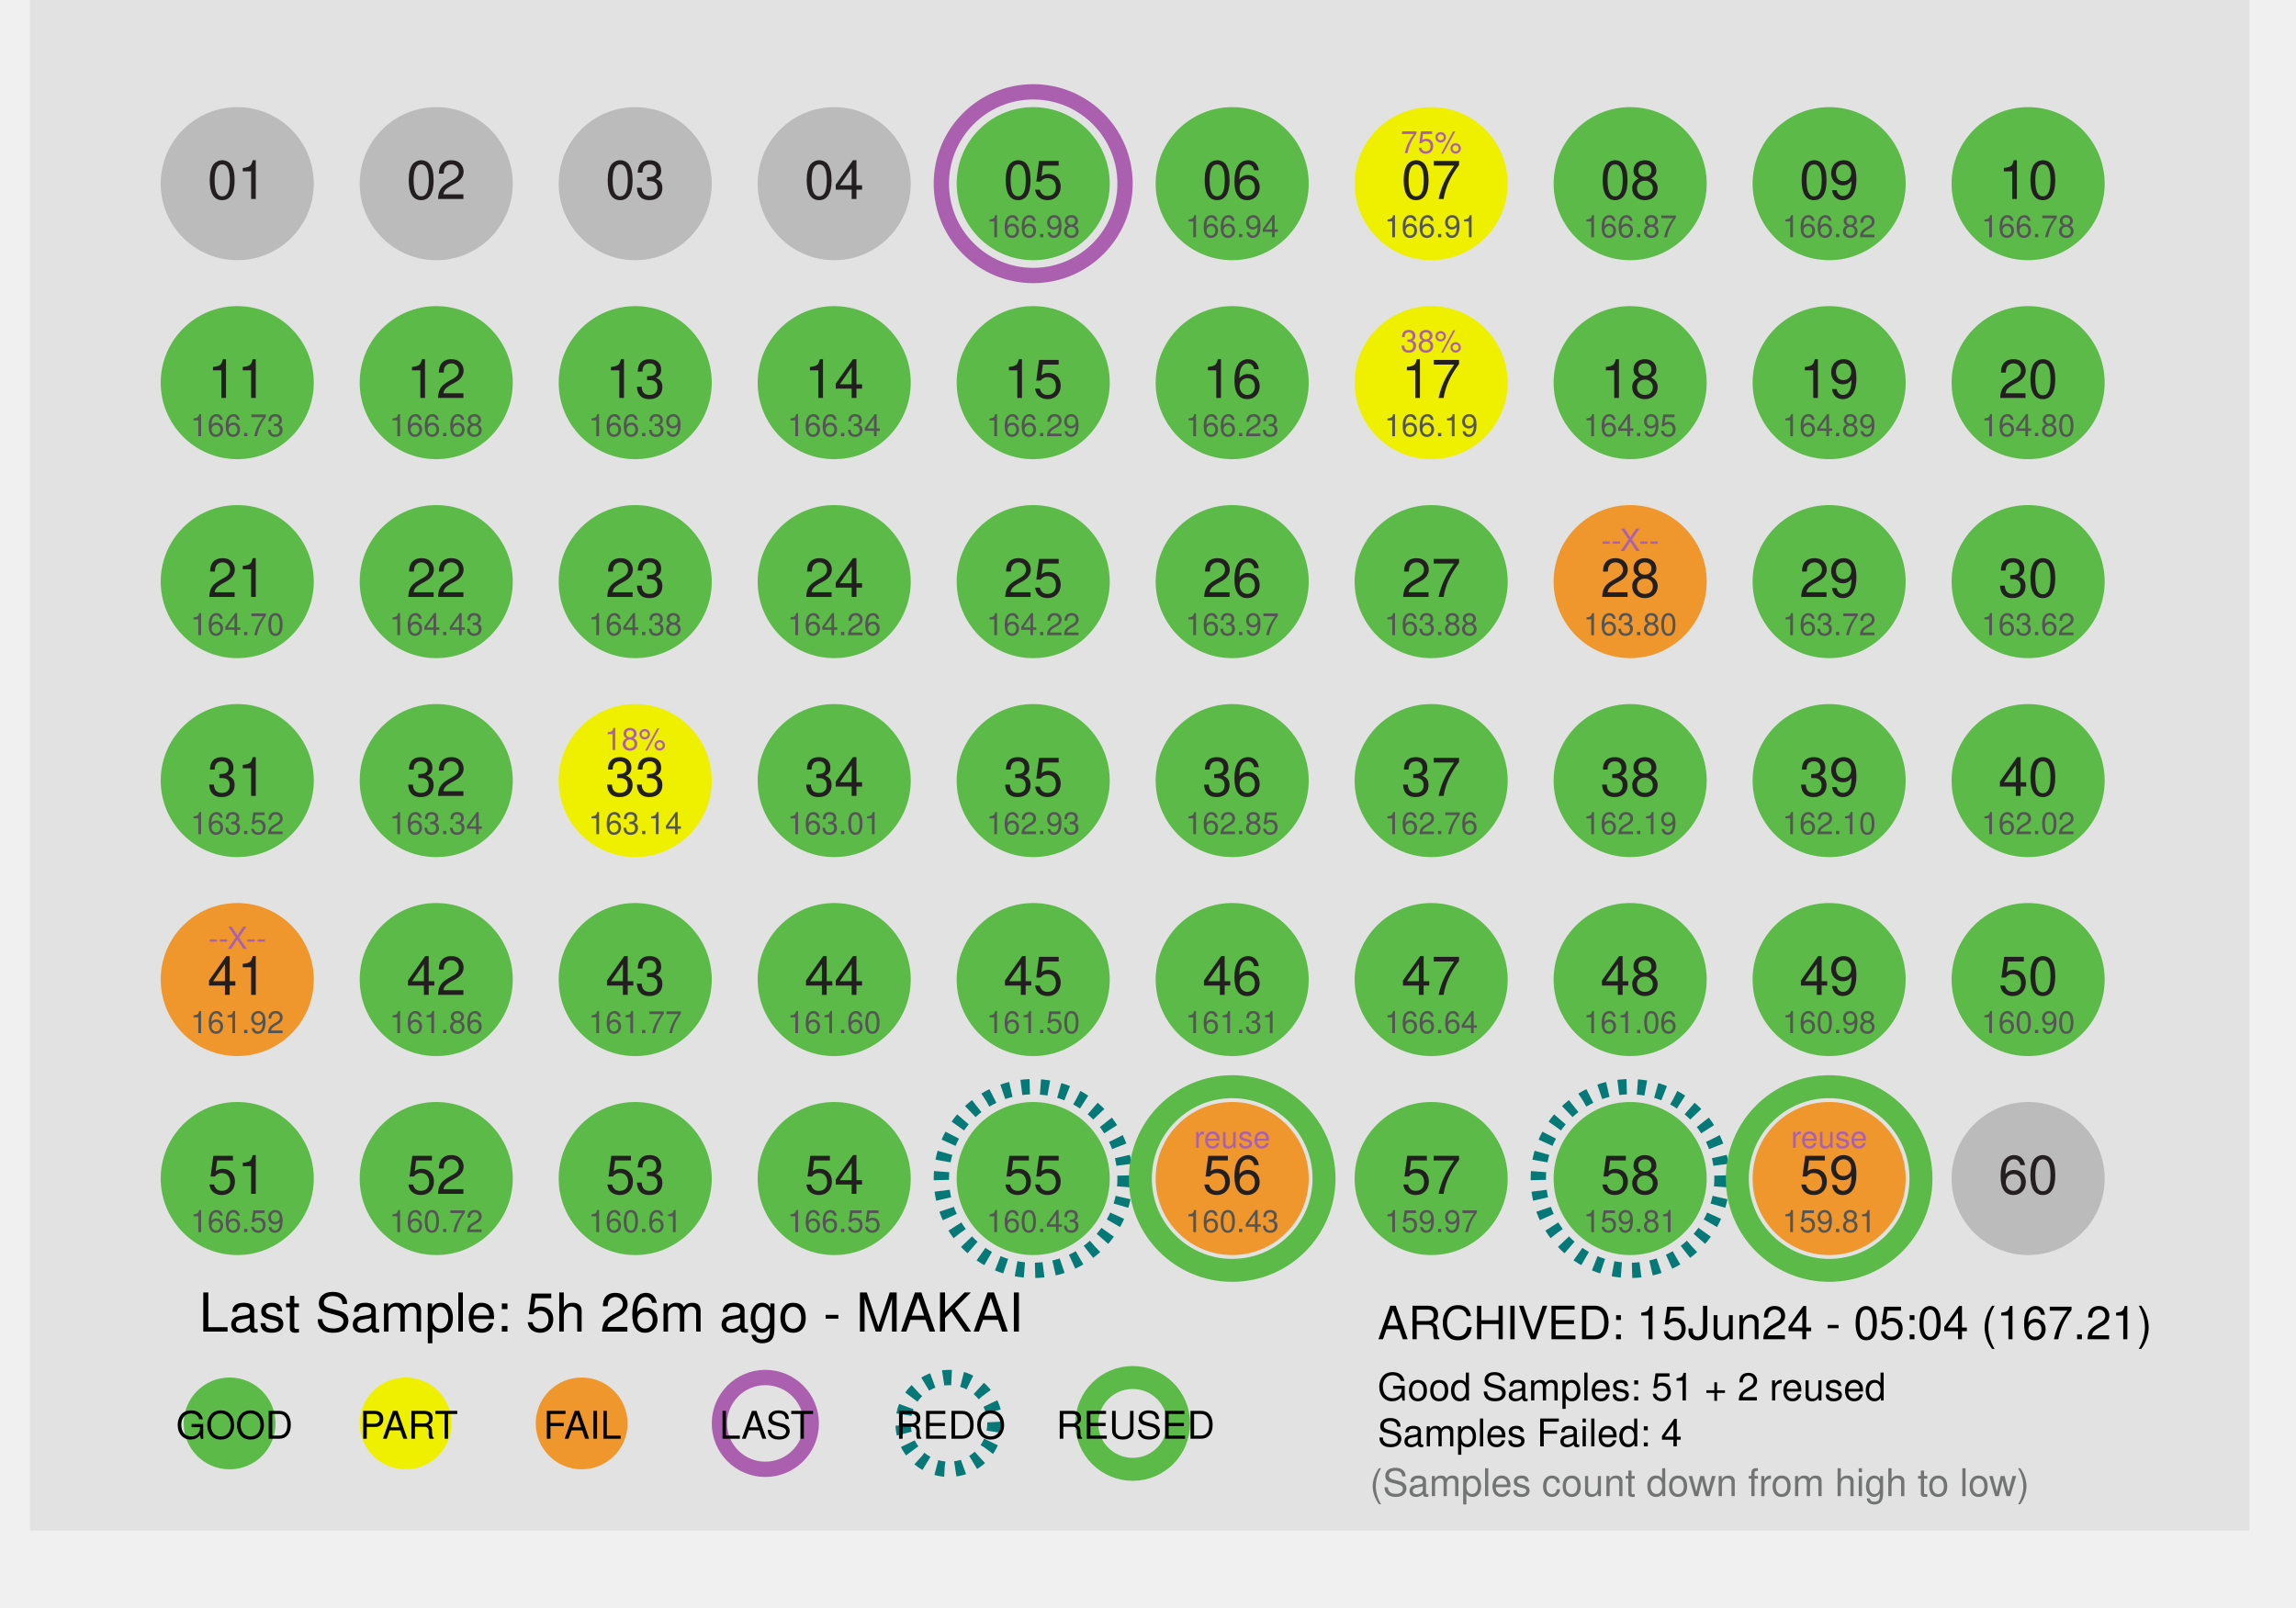
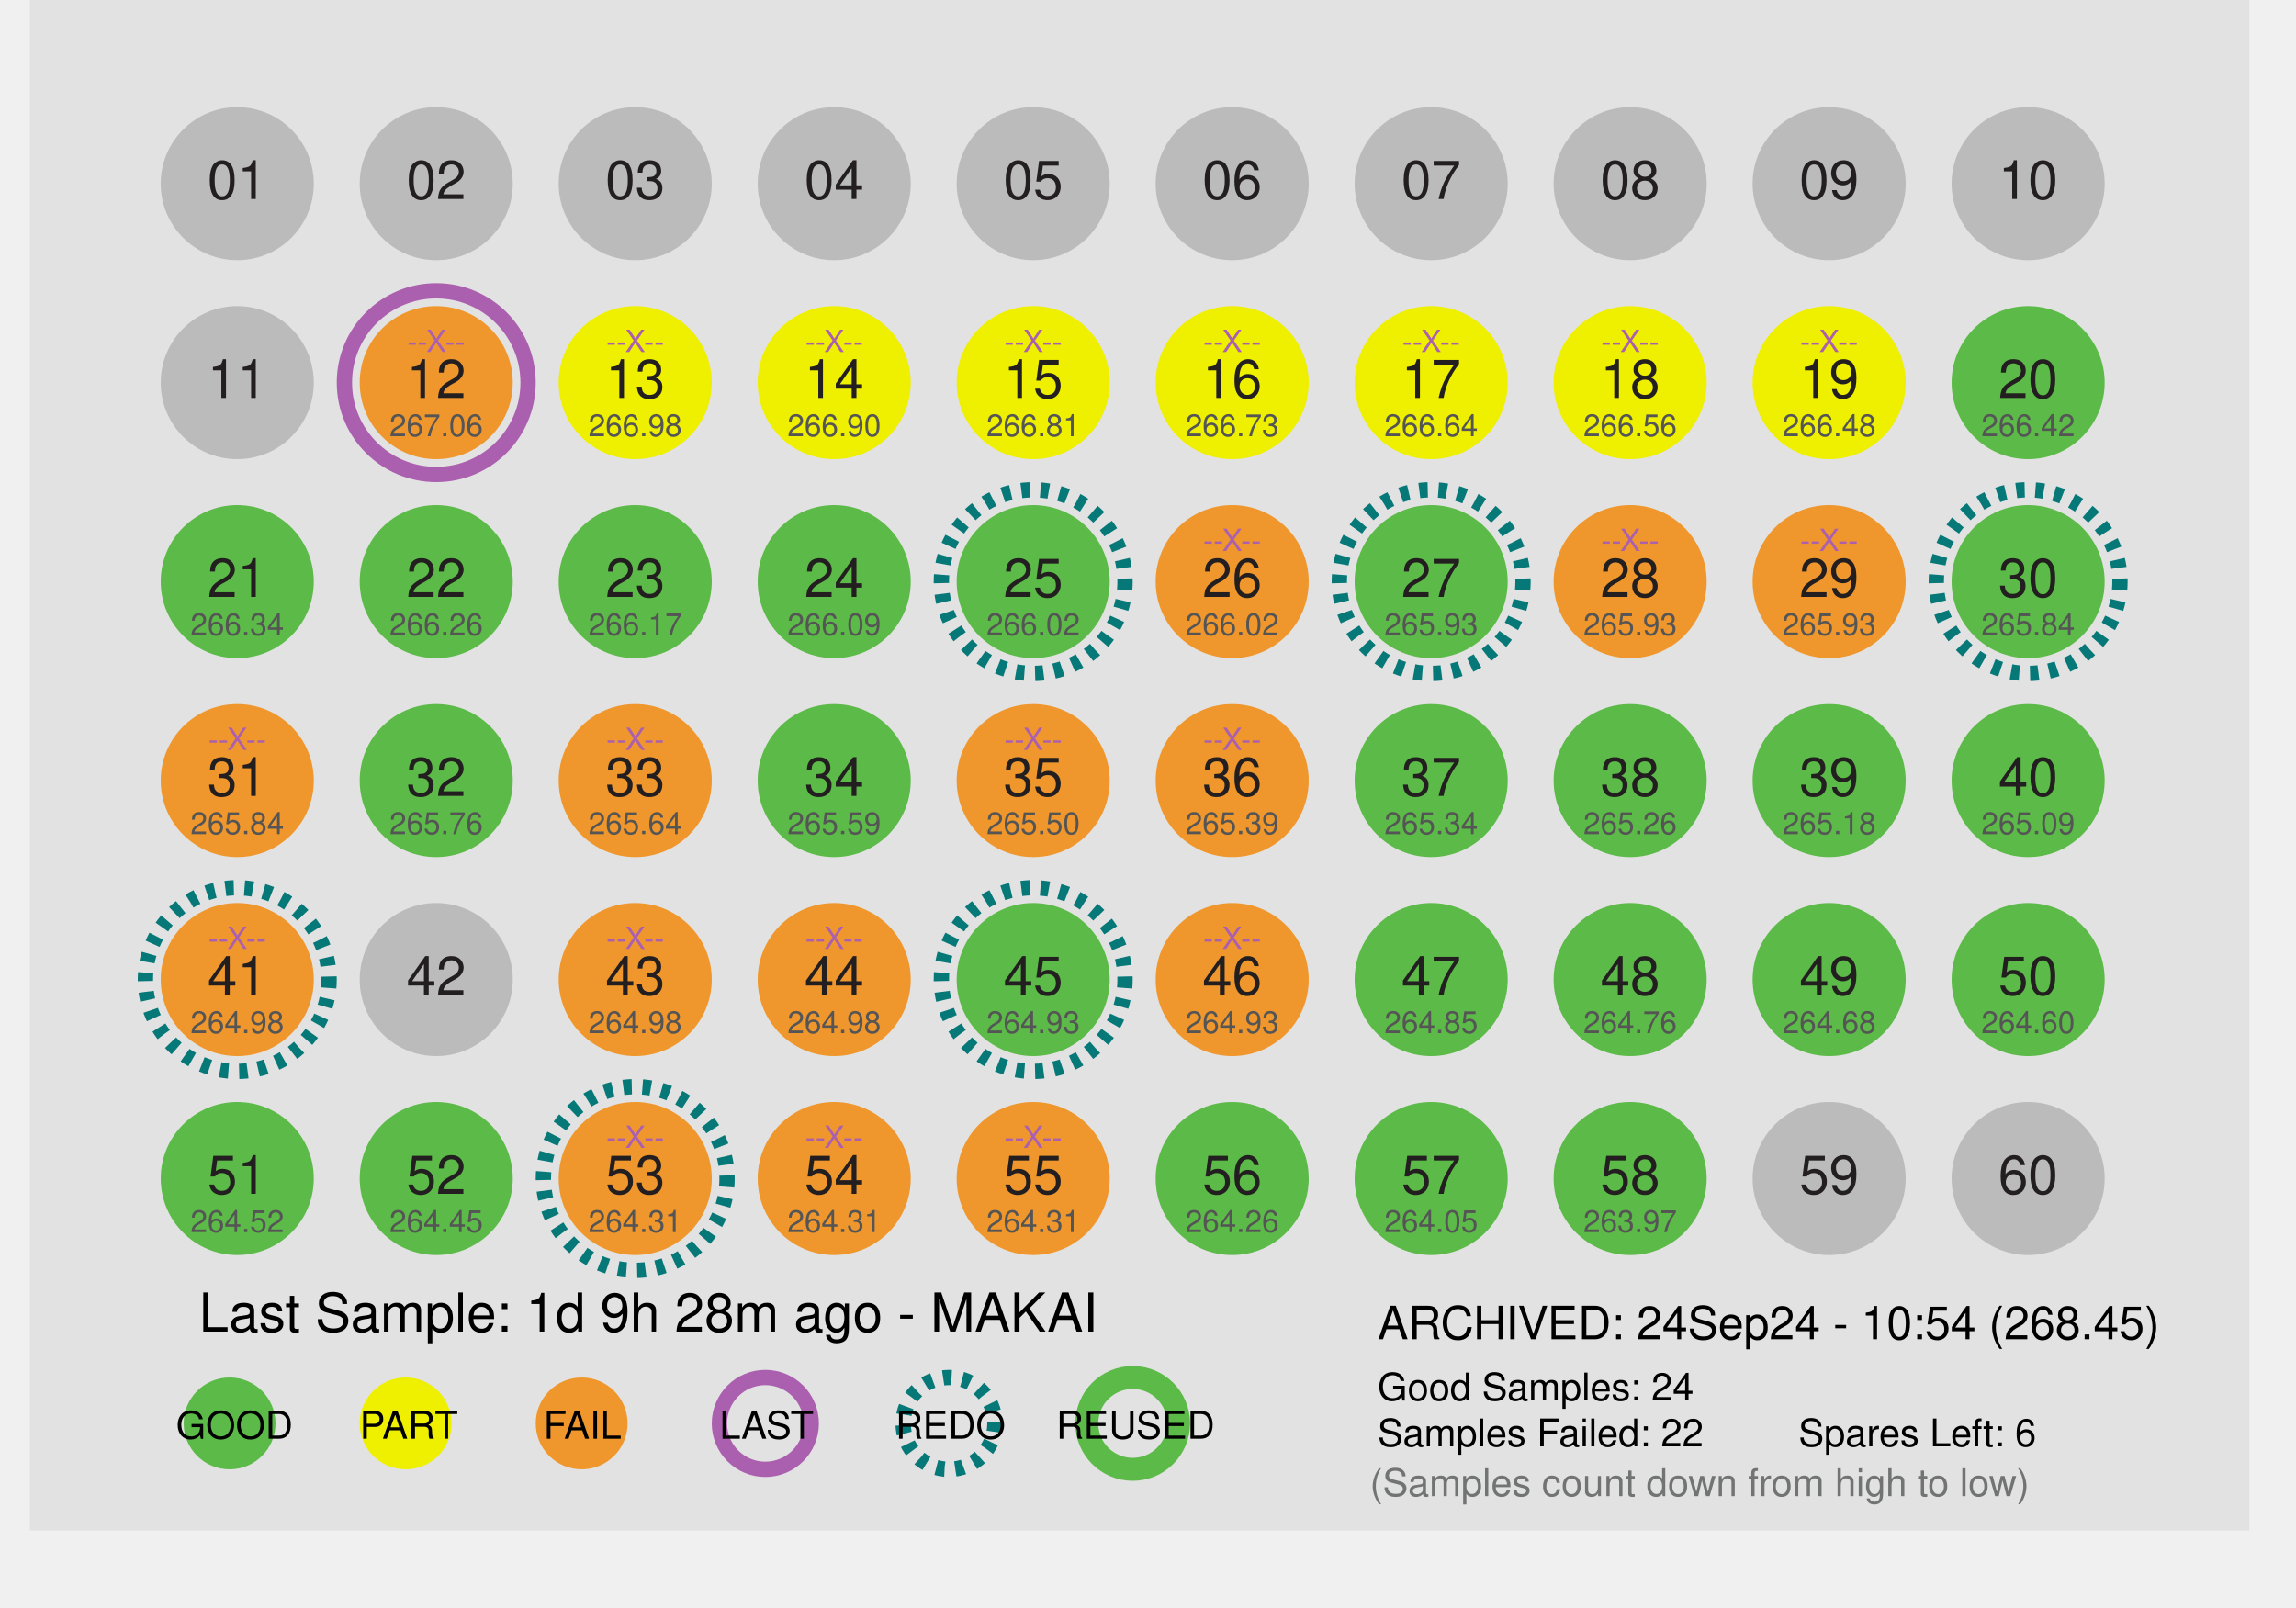
<svg xmlns="http://www.w3.org/2000/svg" id="Layer_1" data-name="Layer 1" x="0px" y="0px" viewBox="0 0 300 210" xml:space="preserve">
  <defs>
    <style>
 .st1 { fill: #dcddde; }
 .st2, .st3 { fill: #fff; }
 .st2 { stroke: #9b509f; }
 .st10, .st2, .st3 { stroke-miterlimit: 10; }
 .st10, .st2 { stroke-width: 2px; }
 .st3 { stroke: #231f20; }
 .st4 { fill: #ef972c; }
 .st5 { fill: #727373; }
 .st6 { fill: #5cba48; }
 .st7, .st8, .st9 { font-size: 7px; }
 .st7, .st8 { fill: #231f20; }
 .te5, .st7, .st9 { font-family: Helvetica; }
 .st8 { font-family: Helvetica-Bold, Helvetica; font-weight: 700; }
 .st9 { fill: #919396; }
 .st10 { fill: none; stroke: #fff; }

 .fill_gray { fill: #bbbbbb; }
 .fill_white { fill: #fff; }
 .stroke_purple { stroke: #ab60af; fill:none; stroke-width: 2px; }
 .stroke_black  { stroke: #000; fill:none; stroke-width: 2px; }
 .stroke_blue  { stroke: #067878; fill:none; stroke-width: 2px; stroke-dasharray:1.1 1.4;}
 .stroke_green  { stroke: #5cba48; fill:none; stroke-width: 3px;}
 .stroke_dash  { stroke-dasharray:1.1 1.4;}
 .stroke_2px { stroke-width: 2px; }
 .stroke_white { fill: none; stroke: #fff; }
 .stroke_none {stroke: none; fill:none};
 .stroke_darkGray { stroke: #231f20; fill: none; stroke-width: 2px;}
 .fill_orange { fill: #ef972c; }
 .fill_yellow { fill: #efef00; }
 .fill_lightgray { fill: #e2e2e2; }
 .thick_orange     { stroke-width:4px; fill:none; stroke: #ef972c; }
 .thick_yellow     { stroke-width:4px; fill:none; stroke: #f7ca0b; }
 .thick_gray       { stroke-width:4px; fill:none; stroke: #bbbbbb; }
 .thick_green      { stroke-width:4px; fill:none; stroke: #5cba48; }
 .fill_green { fill: #5cba48; }
 .font_size4 { font-size: 4px; }
 .font_size5 { font-size: 5px; }
 .font_size6 { font-size: 6px; }
 .font_size7 { font-size: 7px; }
 .font_size9 { font-size: 9px; }
 .fill_red {fill: #e24466; }
 .fill_purple {fill:#ab60af;}
 .fill_darkgray { fill: #555555; }
 .font_helv { font-family: Helvetica; }
 .font_helvBold { font-family: Helvetica-Bold, Helvetica; font-weight: 700; }
 .fill_lightergray { fill: #919396; }
    </style>
  </defs>
  <rect class="fill_lightgray" x="3.91" width="290" height="200" />
  <circle desc="c_big_01" class="stroke_none" cx="31" cy="24" r="12" />
  <circle desc="c_big_02" class="stroke_none" cx="57" cy="24" r="12" />
  <circle desc="c_big_03" class="stroke_none" cx="83" cy="24" r="12" />
  <circle desc="c_big_04" class="stroke_none" cx="109" cy="24" r="12" />
-   <circle desc="c_big_05" class="stroke_purple" cx="135" cy="24" r="12" />
+   <circle desc="c_big_05" class="stroke_none" cx="135" cy="24" r="12" />
  <circle desc="c_big_06" class="stroke_none" cx="161" cy="24" r="12" />
  <circle desc="c_big_07" class="stroke_none" cx="187" cy="24" r="12" />
  <circle desc="c_big_08" class="stroke_none" cx="213" cy="24" r="12" />
  <circle desc="c_big_09" class="stroke_none" cx="239" cy="24" r="12" />
  <circle desc="c_big_10" class="stroke_none" cx="265" cy="24" r="12" />
  <circle desc="c_big_11" class="stroke_none" cx="31" cy="50" r="12" />
-   <circle desc="c_big_12" class="stroke_none" cx="57" cy="50" r="12" />
+   <circle desc="c_big_12" class="stroke_purple" cx="57" cy="50" r="12" />
  <circle desc="c_big_13" class="stroke_none" cx="83" cy="50" r="12" />
  <circle desc="c_big_14" class="stroke_none" cx="109" cy="50" r="12" />
  <circle desc="c_big_15" class="stroke_none" cx="135" cy="50" r="12" />
  <circle desc="c_big_16" class="stroke_none" cx="161" cy="50" r="12" />
  <circle desc="c_big_17" class="stroke_none" cx="187" cy="50" r="12" />
  <circle desc="c_big_18" class="stroke_none" cx="213" cy="50" r="12" />
  <circle desc="c_big_19" class="stroke_none" cx="239" cy="50" r="12" />
  <circle desc="c_big_20" class="stroke_none" cx="265" cy="50" r="12" />
  <circle desc="c_big_21" class="stroke_none" cx="31" cy="76" r="12" />
  <circle desc="c_big_22" class="stroke_none" cx="57" cy="76" r="12" />
  <circle desc="c_big_23" class="stroke_none" cx="83" cy="76" r="12" />
  <circle desc="c_big_24" class="stroke_none" cx="109" cy="76" r="12" />
-   <circle desc="c_big_25" class="stroke_none" cx="135" cy="76" r="12" />
+   <circle desc="c_big_25" class="stroke_blue" cx="135" cy="76" r="12" />
  <circle desc="c_big_26" class="stroke_none" cx="161" cy="76" r="12" />
-   <circle desc="c_big_27" class="stroke_none" cx="187" cy="76" r="12" />
+   <circle desc="c_big_27" class="stroke_blue" cx="187" cy="76" r="12" />
  <circle desc="c_big_28" class="stroke_none" cx="213" cy="76" r="12" />
  <circle desc="c_big_29" class="stroke_none" cx="239" cy="76" r="12" />
-   <circle desc="c_big_30" class="stroke_none" cx="265" cy="76" r="12" />
+   <circle desc="c_big_30" class="stroke_blue" cx="265" cy="76" r="12" />
  <circle desc="c_big_31" class="stroke_none" cx="31" cy="102" r="12" />
  <circle desc="c_big_32" class="stroke_none" cx="57" cy="102" r="12" />
  <circle desc="c_big_33" class="stroke_none" cx="83" cy="102" r="12" />
  <circle desc="c_big_34" class="stroke_none" cx="109" cy="102" r="12" />
  <circle desc="c_big_35" class="stroke_none" cx="135" cy="102" r="12" />
  <circle desc="c_big_36" class="stroke_none" cx="161" cy="102" r="12" />
  <circle desc="c_big_37" class="stroke_none" cx="187" cy="102" r="12" />
  <circle desc="c_big_38" class="stroke_none" cx="213" cy="102" r="12" />
  <circle desc="c_big_39" class="stroke_none" cx="239" cy="102" r="12" />
  <circle desc="c_big_40" class="stroke_none" cx="265" cy="102" r="12" />
-   <circle desc="c_big_41" class="stroke_none" cx="31" cy="128" r="12" />
+   <circle desc="c_big_41" class="stroke_blue" cx="31" cy="128" r="12" />
  <circle desc="c_big_42" class="stroke_none" cx="57" cy="128" r="12" />
  <circle desc="c_big_43" class="stroke_none" cx="83" cy="128" r="12" />
  <circle desc="c_big_44" class="stroke_none" cx="109" cy="128" r="12" />
-   <circle desc="c_big_45" class="stroke_none" cx="135" cy="128" r="12" />
+   <circle desc="c_big_45" class="stroke_blue" cx="135" cy="128" r="12" />
  <circle desc="c_big_46" class="stroke_none" cx="161" cy="128" r="12" />
  <circle desc="c_big_47" class="stroke_none" cx="187" cy="128" r="12" />
  <circle desc="c_big_48" class="stroke_none" cx="213" cy="128" r="12" />
  <circle desc="c_big_49" class="stroke_none" cx="239" cy="128" r="12" />
  <circle desc="c_big_50" class="stroke_none" cx="265" cy="128" r="12" />
  <circle desc="c_big_51" class="stroke_none" cx="31" cy="154" r="12" />
  <circle desc="c_big_52" class="stroke_none" cx="57" cy="154" r="12" />
-   <circle desc="c_big_53" class="stroke_none" cx="83" cy="154" r="12" />
+   <circle desc="c_big_53" class="stroke_blue" cx="83" cy="154" r="12" />
  <circle desc="c_big_54" class="stroke_none" cx="109" cy="154" r="12" />
-   <circle desc="c_big_55" class="stroke_blue" cx="135" cy="154" r="12" />
-   <circle desc="c_big_56" class="stroke_green" cx="161" cy="154" r="12" />
+   <circle desc="c_big_55" class="stroke_none" cx="135" cy="154" r="12" />
+   <circle desc="c_big_56" class="stroke_none" cx="161" cy="154" r="12" />
  <circle desc="c_big_57" class="stroke_none" cx="187" cy="154" r="12" />
-   <circle desc="c_big_58" class="stroke_blue" cx="213" cy="154" r="12" />
-   <circle desc="c_big_59" class="stroke_green" cx="239" cy="154" r="12" />
+   <circle desc="c_big_58" class="stroke_none" cx="213" cy="154" r="12" />
+   <circle desc="c_big_59" class="stroke_none" cx="239" cy="154" r="12" />
  <circle desc="c_big_60" class="stroke_none" cx="265" cy="154" r="12" />
  <circle desc="c_small_01" class="fill_gray" cx="31" cy="24" r="10" />
  <circle desc="c_small_02" class="fill_gray" cx="57" cy="24" r="10" />
  <circle desc="c_small_03" class="fill_gray" cx="83" cy="24" r="10" />
  <circle desc="c_small_04" class="fill_gray" cx="109" cy="24" r="10" />
-   <circle desc="c_small_05" class="fill_green" cx="135" cy="24" r="10" />
-   <circle desc="c_small_06" class="fill_green" cx="161" cy="24" r="10" />
-   <circle desc="c_small_07" class="fill_yellow" cx="187" cy="24" r="10" />
-   <circle desc="c_small_08" class="fill_green" cx="213" cy="24" r="10" />
-   <circle desc="c_small_09" class="fill_green" cx="239" cy="24" r="10" />
-   <circle desc="c_small_10" class="fill_green" cx="265" cy="24" r="10" />
-   <circle desc="c_small_11" class="fill_green" cx="31" cy="50" r="10" />
-   <circle desc="c_small_12" class="fill_green" cx="57" cy="50" r="10" />
-   <circle desc="c_small_13" class="fill_green" cx="83" cy="50" r="10" />
-   <circle desc="c_small_14" class="fill_green" cx="109" cy="50" r="10" />
-   <circle desc="c_small_15" class="fill_green" cx="135" cy="50" r="10" />
-   <circle desc="c_small_16" class="fill_green" cx="161" cy="50" r="10" />
+   <circle desc="c_small_05" class="fill_gray" cx="135" cy="24" r="10" />
+   <circle desc="c_small_06" class="fill_gray" cx="161" cy="24" r="10" />
+   <circle desc="c_small_07" class="fill_gray" cx="187" cy="24" r="10" />
+   <circle desc="c_small_08" class="fill_gray" cx="213" cy="24" r="10" />
+   <circle desc="c_small_09" class="fill_gray" cx="239" cy="24" r="10" />
+   <circle desc="c_small_10" class="fill_gray" cx="265" cy="24" r="10" />
+   <circle desc="c_small_11" class="fill_gray" cx="31" cy="50" r="10" />
+   <circle desc="c_small_12" class="fill_orange" cx="57" cy="50" r="10" />
+   <circle desc="c_small_13" class="fill_yellow" cx="83" cy="50" r="10" />
+   <circle desc="c_small_14" class="fill_yellow" cx="109" cy="50" r="10" />
+   <circle desc="c_small_15" class="fill_yellow" cx="135" cy="50" r="10" />
+   <circle desc="c_small_16" class="fill_yellow" cx="161" cy="50" r="10" />
  <circle desc="c_small_17" class="fill_yellow" cx="187" cy="50" r="10" />
-   <circle desc="c_small_18" class="fill_green" cx="213" cy="50" r="10" />
-   <circle desc="c_small_19" class="fill_green" cx="239" cy="50" r="10" />
+   <circle desc="c_small_18" class="fill_yellow" cx="213" cy="50" r="10" />
+   <circle desc="c_small_19" class="fill_yellow" cx="239" cy="50" r="10" />
  <circle desc="c_small_20" class="fill_green" cx="265" cy="50" r="10" />
  <circle desc="c_small_21" class="fill_green" cx="31" cy="76" r="10" />
  <circle desc="c_small_22" class="fill_green" cx="57" cy="76" r="10" />
  <circle desc="c_small_23" class="fill_green" cx="83" cy="76" r="10" />
  <circle desc="c_small_24" class="fill_green" cx="109" cy="76" r="10" />
  <circle desc="c_small_25" class="fill_green" cx="135" cy="76" r="10" />
-   <circle desc="c_small_26" class="fill_green" cx="161" cy="76" r="10" />
+   <circle desc="c_small_26" class="fill_orange" cx="161" cy="76" r="10" />
  <circle desc="c_small_27" class="fill_green" cx="187" cy="76" r="10" />
  <circle desc="c_small_28" class="fill_orange" cx="213" cy="76" r="10" />
-   <circle desc="c_small_29" class="fill_green" cx="239" cy="76" r="10" />
+   <circle desc="c_small_29" class="fill_orange" cx="239" cy="76" r="10" />
  <circle desc="c_small_30" class="fill_green" cx="265" cy="76" r="10" />
-   <circle desc="c_small_31" class="fill_green" cx="31" cy="102" r="10" />
+   <circle desc="c_small_31" class="fill_orange" cx="31" cy="102" r="10" />
  <circle desc="c_small_32" class="fill_green" cx="57" cy="102" r="10" />
-   <circle desc="c_small_33" class="fill_yellow" cx="83" cy="102" r="10" />
+   <circle desc="c_small_33" class="fill_orange" cx="83" cy="102" r="10" />
  <circle desc="c_small_34" class="fill_green" cx="109" cy="102" r="10" />
-   <circle desc="c_small_35" class="fill_green" cx="135" cy="102" r="10" />
-   <circle desc="c_small_36" class="fill_green" cx="161" cy="102" r="10" />
+   <circle desc="c_small_35" class="fill_orange" cx="135" cy="102" r="10" />
+   <circle desc="c_small_36" class="fill_orange" cx="161" cy="102" r="10" />
  <circle desc="c_small_37" class="fill_green" cx="187" cy="102" r="10" />
  <circle desc="c_small_38" class="fill_green" cx="213" cy="102" r="10" />
  <circle desc="c_small_39" class="fill_green" cx="239" cy="102" r="10" />
  <circle desc="c_small_40" class="fill_green" cx="265" cy="102" r="10" />
  <circle desc="c_small_41" class="fill_orange" cx="31" cy="128" r="10" />
-   <circle desc="c_small_42" class="fill_green" cx="57" cy="128" r="10" />
-   <circle desc="c_small_43" class="fill_green" cx="83" cy="128" r="10" />
-   <circle desc="c_small_44" class="fill_green" cx="109" cy="128" r="10" />
+   <circle desc="c_small_42" class="fill_gray" cx="57" cy="128" r="10" />
+   <circle desc="c_small_43" class="fill_orange" cx="83" cy="128" r="10" />
+   <circle desc="c_small_44" class="fill_orange" cx="109" cy="128" r="10" />
  <circle desc="c_small_45" class="fill_green" cx="135" cy="128" r="10" />
-   <circle desc="c_small_46" class="fill_green" cx="161" cy="128" r="10" />
+   <circle desc="c_small_46" class="fill_orange" cx="161" cy="128" r="10" />
  <circle desc="c_small_47" class="fill_green" cx="187" cy="128" r="10" />
  <circle desc="c_small_48" class="fill_green" cx="213" cy="128" r="10" />
  <circle desc="c_small_49" class="fill_green" cx="239" cy="128" r="10" />
  <circle desc="c_small_50" class="fill_green" cx="265" cy="128" r="10" />
  <circle desc="c_small_51" class="fill_green" cx="31" cy="154" r="10" />
  <circle desc="c_small_52" class="fill_green" cx="57" cy="154" r="10" />
-   <circle desc="c_small_53" class="fill_green" cx="83" cy="154" r="10" />
-   <circle desc="c_small_54" class="fill_green" cx="109" cy="154" r="10" />
-   <circle desc="c_small_55" class="fill_green" cx="135" cy="154" r="10" />
-   <circle desc="c_small_56" class="fill_orange" cx="161" cy="154" r="10" />
+   <circle desc="c_small_53" class="fill_orange" cx="83" cy="154" r="10" />
+   <circle desc="c_small_54" class="fill_orange" cx="109" cy="154" r="10" />
+   <circle desc="c_small_55" class="fill_orange" cx="135" cy="154" r="10" />
+   <circle desc="c_small_56" class="fill_green" cx="161" cy="154" r="10" />
  <circle desc="c_small_57" class="fill_green" cx="187" cy="154" r="10" />
  <circle desc="c_small_58" class="fill_green" cx="213" cy="154" r="10" />
-   <circle desc="c_small_59" class="fill_orange" cx="239" cy="154" r="10" />
+   <circle desc="c_small_59" class="fill_gray" cx="239" cy="154" r="10" />
  <circle desc="c_small_60" class="fill_gray" cx="265" cy="154" r="10" />
  <text desc="t_label_01" class="st7" text-anchor="middle" transform="translate(31 26)">01</text>
  <text desc="t_label_02" class="st7" text-anchor="middle" transform="translate(57 26)">02</text>
  <text desc="t_label_03" class="st7" text-anchor="middle" transform="translate(83 26)">03</text>
  <text desc="t_label_04" class="st7" text-anchor="middle" transform="translate(109 26)">04</text>
  <text desc="t_label_05" class="st7" text-anchor="middle" transform="translate(135 26)">05</text>
  <text desc="t_label_06" class="st7" text-anchor="middle" transform="translate(161 26)">06</text>
  <text desc="t_label_07" class="st7" text-anchor="middle" transform="translate(187 26)">07</text>
  <text desc="t_label_08" class="st7" text-anchor="middle" transform="translate(213 26)">08</text>
  <text desc="t_label_09" class="st7" text-anchor="middle" transform="translate(239 26)">09</text>
  <text desc="t_label_10" class="st7" text-anchor="middle" transform="translate(265 26)">10</text>
  <text desc="t_label_11" class="st7" text-anchor="middle" transform="translate(31 52)">11</text>
  <text desc="t_label_12" class="st7" text-anchor="middle" transform="translate(57 52)">12</text>
  <text desc="t_label_13" class="st7" text-anchor="middle" transform="translate(83 52)">13</text>
  <text desc="t_label_14" class="st7" text-anchor="middle" transform="translate(109 52)">14</text>
  <text desc="t_label_15" class="st7" text-anchor="middle" transform="translate(135 52)">15</text>
  <text desc="t_label_16" class="st7" text-anchor="middle" transform="translate(161 52)">16</text>
  <text desc="t_label_17" class="st7" text-anchor="middle" transform="translate(187 52)">17</text>
  <text desc="t_label_18" class="st7" text-anchor="middle" transform="translate(213 52)">18</text>
  <text desc="t_label_19" class="st7" text-anchor="middle" transform="translate(239 52)">19</text>
  <text desc="t_label_20" class="st7" text-anchor="middle" transform="translate(265 52)">20</text>
  <text desc="t_label_21" class="st7" text-anchor="middle" transform="translate(31 78)">21</text>
  <text desc="t_label_22" class="st7" text-anchor="middle" transform="translate(57 78)">22</text>
  <text desc="t_label_23" class="st7" text-anchor="middle" transform="translate(83 78)">23</text>
  <text desc="t_label_24" class="st7" text-anchor="middle" transform="translate(109 78)">24</text>
  <text desc="t_label_25" class="st7" text-anchor="middle" transform="translate(135 78)">25</text>
  <text desc="t_label_26" class="st7" text-anchor="middle" transform="translate(161 78)">26</text>
  <text desc="t_label_27" class="st7" text-anchor="middle" transform="translate(187 78)">27</text>
  <text desc="t_label_28" class="st7" text-anchor="middle" transform="translate(213 78)">28</text>
  <text desc="t_label_29" class="st7" text-anchor="middle" transform="translate(239 78)">29</text>
  <text desc="t_label_30" class="st7" text-anchor="middle" transform="translate(265 78)">30</text>
  <text desc="t_label_31" class="st7" text-anchor="middle" transform="translate(31 104)">31</text>
  <text desc="t_label_32" class="st7" text-anchor="middle" transform="translate(57 104)">32</text>
  <text desc="t_label_33" class="st7" text-anchor="middle" transform="translate(83 104)">33</text>
  <text desc="t_label_34" class="st7" text-anchor="middle" transform="translate(109 104)">34</text>
  <text desc="t_label_35" class="st7" text-anchor="middle" transform="translate(135 104)">35</text>
  <text desc="t_label_36" class="st7" text-anchor="middle" transform="translate(161 104)">36</text>
  <text desc="t_label_37" class="st7" text-anchor="middle" transform="translate(187 104)">37</text>
  <text desc="t_label_38" class="st7" text-anchor="middle" transform="translate(213 104)">38</text>
  <text desc="t_label_39" class="st7" text-anchor="middle" transform="translate(239 104)">39</text>
  <text desc="t_label_40" class="st7" text-anchor="middle" transform="translate(265 104)">40</text>
  <text desc="t_label_41" class="st7" text-anchor="middle" transform="translate(31 130)">41</text>
  <text desc="t_label_42" class="st7" text-anchor="middle" transform="translate(57 130)">42</text>
  <text desc="t_label_43" class="st7" text-anchor="middle" transform="translate(83 130)">43</text>
  <text desc="t_label_44" class="st7" text-anchor="middle" transform="translate(109 130)">44</text>
  <text desc="t_label_45" class="st7" text-anchor="middle" transform="translate(135 130)">45</text>
  <text desc="t_label_46" class="st7" text-anchor="middle" transform="translate(161 130)">46</text>
  <text desc="t_label_47" class="st7" text-anchor="middle" transform="translate(187 130)">47</text>
  <text desc="t_label_48" class="st7" text-anchor="middle" transform="translate(213 130)">48</text>
  <text desc="t_label_49" class="st7" text-anchor="middle" transform="translate(239 130)">49</text>
  <text desc="t_label_50" class="st7" text-anchor="middle" transform="translate(265 130)">50</text>
  <text desc="t_label_51" class="st7" text-anchor="middle" transform="translate(31 156)">51</text>
  <text desc="t_label_52" class="st7" text-anchor="middle" transform="translate(57 156)">52</text>
  <text desc="t_label_53" class="st7" text-anchor="middle" transform="translate(83 156)">53</text>
  <text desc="t_label_54" class="st7" text-anchor="middle" transform="translate(109 156)">54</text>
  <text desc="t_label_55" class="st7" text-anchor="middle" transform="translate(135 156)">55</text>
  <text desc="t_label_56" class="st7" text-anchor="middle" transform="translate(161 156)">56</text>
  <text desc="t_label_57" class="st7" text-anchor="middle" transform="translate(187 156)">57</text>
  <text desc="t_label_58" class="st7" text-anchor="middle" transform="translate(213 156)">58</text>
  <text desc="t_label_59" class="st7" text-anchor="middle" transform="translate(239 156)">59</text>
  <text desc="t_label_60" class="st7" text-anchor="middle" transform="translate(265 156)">60</text>
  <text desc="pct_label_01" text-anchor="middle" class="te5 font_size4 fill_purple" transform="translate(31 20)" />
  <text desc="pct_label_02" text-anchor="middle" class="te5 font_size4 fill_purple" transform="translate(57 20)" />
  <text desc="pct_label_03" text-anchor="middle" class="te5 font_size4 fill_purple" transform="translate(83 20)" />
  <text desc="pct_label_04" text-anchor="middle" class="te5 font_size4 fill_purple" transform="translate(109 20)" />
  <text desc="pct_label_05" text-anchor="middle" class="te5 font_size4 fill_purple" transform="translate(135 20)" />
  <text desc="pct_label_06" text-anchor="middle" class="te5 font_size4 fill_purple" transform="translate(161 20)" />
-   <text desc="pct_label_07" text-anchor="middle" class="te5 font_size4 fill_purple" transform="translate(187 20)">75%</text>
+   <text desc="pct_label_07" text-anchor="middle" class="te5 font_size4 fill_purple" transform="translate(187 20)" />
  <text desc="pct_label_08" text-anchor="middle" class="te5 font_size4 fill_purple" transform="translate(213 20)" />
  <text desc="pct_label_09" text-anchor="middle" class="te5 font_size4 fill_purple" transform="translate(239 20)" />
  <text desc="pct_label_10" text-anchor="middle" class="te5 font_size4 fill_purple" transform="translate(265 20)" />
  <text desc="pct_label_11" text-anchor="middle" class="te5 font_size4 fill_purple" transform="translate(31 46)" />
-   <text desc="pct_label_12" text-anchor="middle" class="te5 font_size4 fill_purple" transform="translate(57 46)" />
-   <text desc="pct_label_13" text-anchor="middle" class="te5 font_size4 fill_purple" transform="translate(83 46)" />
-   <text desc="pct_label_14" text-anchor="middle" class="te5 font_size4 fill_purple" transform="translate(109 46)" />
-   <text desc="pct_label_15" text-anchor="middle" class="te5 font_size4 fill_purple" transform="translate(135 46)" />
-   <text desc="pct_label_16" text-anchor="middle" class="te5 font_size4 fill_purple" transform="translate(161 46)" />
-   <text desc="pct_label_17" text-anchor="middle" class="te5 font_size4 fill_purple" transform="translate(187 46)">38%</text>
-   <text desc="pct_label_18" text-anchor="middle" class="te5 font_size4 fill_purple" transform="translate(213 46)" />
-   <text desc="pct_label_19" text-anchor="middle" class="te5 font_size4 fill_purple" transform="translate(239 46)" />
+   <text desc="pct_label_12" text-anchor="middle" class="te5 font_size4 fill_purple" transform="translate(57 46)">--X--</text>
+   <text desc="pct_label_13" text-anchor="middle" class="te5 font_size4 fill_purple" transform="translate(83 46)">--X--</text>
+   <text desc="pct_label_14" text-anchor="middle" class="te5 font_size4 fill_purple" transform="translate(109 46)">--X--</text>
+   <text desc="pct_label_15" text-anchor="middle" class="te5 font_size4 fill_purple" transform="translate(135 46)">--X--</text>
+   <text desc="pct_label_16" text-anchor="middle" class="te5 font_size4 fill_purple" transform="translate(161 46)">--X--</text>
+   <text desc="pct_label_17" text-anchor="middle" class="te5 font_size4 fill_purple" transform="translate(187 46)">--X--</text>
+   <text desc="pct_label_18" text-anchor="middle" class="te5 font_size4 fill_purple" transform="translate(213 46)">--X--</text>
+   <text desc="pct_label_19" text-anchor="middle" class="te5 font_size4 fill_purple" transform="translate(239 46)">--X--</text>
  <text desc="pct_label_20" text-anchor="middle" class="te5 font_size4 fill_purple" transform="translate(265 46)" />
  <text desc="pct_label_21" text-anchor="middle" class="te5 font_size4 fill_purple" transform="translate(31 72)" />
  <text desc="pct_label_22" text-anchor="middle" class="te5 font_size4 fill_purple" transform="translate(57 72)" />
  <text desc="pct_label_23" text-anchor="middle" class="te5 font_size4 fill_purple" transform="translate(83 72)" />
  <text desc="pct_label_24" text-anchor="middle" class="te5 font_size4 fill_purple" transform="translate(109 72)" />
  <text desc="pct_label_25" text-anchor="middle" class="te5 font_size4 fill_purple" transform="translate(135 72)" />
-   <text desc="pct_label_26" text-anchor="middle" class="te5 font_size4 fill_purple" transform="translate(161 72)" />
+   <text desc="pct_label_26" text-anchor="middle" class="te5 font_size4 fill_purple" transform="translate(161 72)">--X--</text>
  <text desc="pct_label_27" text-anchor="middle" class="te5 font_size4 fill_purple" transform="translate(187 72)" />
  <text desc="pct_label_28" text-anchor="middle" class="te5 font_size4 fill_purple" transform="translate(213 72)">--X--</text>
-   <text desc="pct_label_29" text-anchor="middle" class="te5 font_size4 fill_purple" transform="translate(239 72)" />
+   <text desc="pct_label_29" text-anchor="middle" class="te5 font_size4 fill_purple" transform="translate(239 72)">--X--</text>
  <text desc="pct_label_30" text-anchor="middle" class="te5 font_size4 fill_purple" transform="translate(265 72)" />
-   <text desc="pct_label_31" text-anchor="middle" class="te5 font_size4 fill_purple" transform="translate(31 98)" />
+   <text desc="pct_label_31" text-anchor="middle" class="te5 font_size4 fill_purple" transform="translate(31 98)">--X--</text>
  <text desc="pct_label_32" text-anchor="middle" class="te5 font_size4 fill_purple" transform="translate(57 98)" />
-   <text desc="pct_label_33" text-anchor="middle" class="te5 font_size4 fill_purple" transform="translate(83 98)">18%</text>
+   <text desc="pct_label_33" text-anchor="middle" class="te5 font_size4 fill_purple" transform="translate(83 98)">--X--</text>
  <text desc="pct_label_34" text-anchor="middle" class="te5 font_size4 fill_purple" transform="translate(109 98)" />
-   <text desc="pct_label_35" text-anchor="middle" class="te5 font_size4 fill_purple" transform="translate(135 98)" />
-   <text desc="pct_label_36" text-anchor="middle" class="te5 font_size4 fill_purple" transform="translate(161 98)" />
+   <text desc="pct_label_35" text-anchor="middle" class="te5 font_size4 fill_purple" transform="translate(135 98)">--X--</text>
+   <text desc="pct_label_36" text-anchor="middle" class="te5 font_size4 fill_purple" transform="translate(161 98)">--X--</text>
  <text desc="pct_label_37" text-anchor="middle" class="te5 font_size4 fill_purple" transform="translate(187 98)" />
  <text desc="pct_label_38" text-anchor="middle" class="te5 font_size4 fill_purple" transform="translate(213 98)" />
  <text desc="pct_label_39" text-anchor="middle" class="te5 font_size4 fill_purple" transform="translate(239 98)" />
  <text desc="pct_label_40" text-anchor="middle" class="te5 font_size4 fill_purple" transform="translate(265 98)" />
  <text desc="pct_label_41" text-anchor="middle" class="te5 font_size4 fill_purple" transform="translate(31 124)">--X--</text>
  <text desc="pct_label_42" text-anchor="middle" class="te5 font_size4 fill_purple" transform="translate(57 124)" />
-   <text desc="pct_label_43" text-anchor="middle" class="te5 font_size4 fill_purple" transform="translate(83 124)" />
-   <text desc="pct_label_44" text-anchor="middle" class="te5 font_size4 fill_purple" transform="translate(109 124)" />
+   <text desc="pct_label_43" text-anchor="middle" class="te5 font_size4 fill_purple" transform="translate(83 124)">--X--</text>
+   <text desc="pct_label_44" text-anchor="middle" class="te5 font_size4 fill_purple" transform="translate(109 124)">--X--</text>
  <text desc="pct_label_45" text-anchor="middle" class="te5 font_size4 fill_purple" transform="translate(135 124)" />
-   <text desc="pct_label_46" text-anchor="middle" class="te5 font_size4 fill_purple" transform="translate(161 124)" />
+   <text desc="pct_label_46" text-anchor="middle" class="te5 font_size4 fill_purple" transform="translate(161 124)">--X--</text>
  <text desc="pct_label_47" text-anchor="middle" class="te5 font_size4 fill_purple" transform="translate(187 124)" />
  <text desc="pct_label_48" text-anchor="middle" class="te5 font_size4 fill_purple" transform="translate(213 124)" />
  <text desc="pct_label_49" text-anchor="middle" class="te5 font_size4 fill_purple" transform="translate(239 124)" />
  <text desc="pct_label_50" text-anchor="middle" class="te5 font_size4 fill_purple" transform="translate(265 124)" />
  <text desc="pct_label_51" text-anchor="middle" class="te5 font_size4 fill_purple" transform="translate(31 150)" />
  <text desc="pct_label_52" text-anchor="middle" class="te5 font_size4 fill_purple" transform="translate(57 150)" />
-   <text desc="pct_label_53" text-anchor="middle" class="te5 font_size4 fill_purple" transform="translate(83 150)" />
-   <text desc="pct_label_54" text-anchor="middle" class="te5 font_size4 fill_purple" transform="translate(109 150)" />
-   <text desc="pct_label_55" text-anchor="middle" class="te5 font_size4 fill_purple" transform="translate(135 150)" />
-   <text desc="pct_label_56" text-anchor="middle" class="te5 font_size4 fill_purple" transform="translate(161 150)">reuse</text>
+   <text desc="pct_label_53" text-anchor="middle" class="te5 font_size4 fill_purple" transform="translate(83 150)">--X--</text>
+   <text desc="pct_label_54" text-anchor="middle" class="te5 font_size4 fill_purple" transform="translate(109 150)">--X--</text>
+   <text desc="pct_label_55" text-anchor="middle" class="te5 font_size4 fill_purple" transform="translate(135 150)">--X--</text>
+   <text desc="pct_label_56" text-anchor="middle" class="te5 font_size4 fill_purple" transform="translate(161 150)" />
  <text desc="pct_label_57" text-anchor="middle" class="te5 font_size4 fill_purple" transform="translate(187 150)" />
  <text desc="pct_label_58" text-anchor="middle" class="te5 font_size4 fill_purple" transform="translate(213 150)" />
-   <text desc="pct_label_59" text-anchor="middle" class="te5 font_size4 fill_purple" transform="translate(239 150)">reuse</text>
+   <text desc="pct_label_59" text-anchor="middle" class="te5 font_size4 fill_purple" transform="translate(239 150)" />
  <text desc="pct_label_60" text-anchor="middle" class="te5 font_size4 fill_purple" transform="translate(265 150)" />
  <text desc="time_label_01" text-anchor="middle" class="te5 font_size4 fill_darkgray" transform="translate(31 31)" />
  <text desc="time_label_02" text-anchor="middle" class="te5 font_size4 fill_darkgray" transform="translate(57 31)" />
  <text desc="time_label_03" text-anchor="middle" class="te5 font_size4 fill_darkgray" transform="translate(83 31)" />
  <text desc="time_label_04" text-anchor="middle" class="te5 font_size4 fill_darkgray" transform="translate(109 31)" />
-   <text desc="time_label_05" text-anchor="middle" class="te5 font_size4 fill_darkgray" transform="translate(135 31)">166.98</text>
-   <text desc="time_label_06" text-anchor="middle" class="te5 font_size4 fill_darkgray" transform="translate(161 31)">166.94</text>
-   <text desc="time_label_07" text-anchor="middle" class="te5 font_size4 fill_darkgray" transform="translate(187 31)">166.91</text>
-   <text desc="time_label_08" text-anchor="middle" class="te5 font_size4 fill_darkgray" transform="translate(213 31)">166.87</text>
-   <text desc="time_label_09" text-anchor="middle" class="te5 font_size4 fill_darkgray" transform="translate(239 31)">166.82</text>
-   <text desc="time_label_10" text-anchor="middle" class="te5 font_size4 fill_darkgray" transform="translate(265 31)">166.78</text>
-   <text desc="time_label_11" text-anchor="middle" class="te5 font_size4 fill_darkgray" transform="translate(31 57)">166.73</text>
-   <text desc="time_label_12" text-anchor="middle" class="te5 font_size4 fill_darkgray" transform="translate(57 57)">166.68</text>
-   <text desc="time_label_13" text-anchor="middle" class="te5 font_size4 fill_darkgray" transform="translate(83 57)">166.39</text>
-   <text desc="time_label_14" text-anchor="middle" class="te5 font_size4 fill_darkgray" transform="translate(109 57)">166.34</text>
-   <text desc="time_label_15" text-anchor="middle" class="te5 font_size4 fill_darkgray" transform="translate(135 57)">166.29</text>
-   <text desc="time_label_16" text-anchor="middle" class="te5 font_size4 fill_darkgray" transform="translate(161 57)">166.23</text>
-   <text desc="time_label_17" text-anchor="middle" class="te5 font_size4 fill_darkgray" transform="translate(187 57)">166.19</text>
-   <text desc="time_label_18" text-anchor="middle" class="te5 font_size4 fill_darkgray" transform="translate(213 57)">164.95</text>
-   <text desc="time_label_19" text-anchor="middle" class="te5 font_size4 fill_darkgray" transform="translate(239 57)">164.89</text>
-   <text desc="time_label_20" text-anchor="middle" class="te5 font_size4 fill_darkgray" transform="translate(265 57)">164.80</text>
-   <text desc="time_label_21" text-anchor="middle" class="te5 font_size4 fill_darkgray" transform="translate(31 83)">164.70</text>
-   <text desc="time_label_22" text-anchor="middle" class="te5 font_size4 fill_darkgray" transform="translate(57 83)">164.43</text>
-   <text desc="time_label_23" text-anchor="middle" class="te5 font_size4 fill_darkgray" transform="translate(83 83)">164.38</text>
-   <text desc="time_label_24" text-anchor="middle" class="te5 font_size4 fill_darkgray" transform="translate(109 83)">164.26</text>
-   <text desc="time_label_25" text-anchor="middle" class="te5 font_size4 fill_darkgray" transform="translate(135 83)">164.22</text>
-   <text desc="time_label_26" text-anchor="middle" class="te5 font_size4 fill_darkgray" transform="translate(161 83)">163.97</text>
-   <text desc="time_label_27" text-anchor="middle" class="te5 font_size4 fill_darkgray" transform="translate(187 83)">163.88</text>
-   <text desc="time_label_28" text-anchor="middle" class="te5 font_size4 fill_darkgray" transform="translate(213 83)">163.80</text>
-   <text desc="time_label_29" text-anchor="middle" class="te5 font_size4 fill_darkgray" transform="translate(239 83)">163.72</text>
-   <text desc="time_label_30" text-anchor="middle" class="te5 font_size4 fill_darkgray" transform="translate(265 83)">163.62</text>
-   <text desc="time_label_31" text-anchor="middle" class="te5 font_size4 fill_darkgray" transform="translate(31 109)">163.52</text>
-   <text desc="time_label_32" text-anchor="middle" class="te5 font_size4 fill_darkgray" transform="translate(57 109)">163.34</text>
-   <text desc="time_label_33" text-anchor="middle" class="te5 font_size4 fill_darkgray" transform="translate(83 109)">163.14</text>
-   <text desc="time_label_34" text-anchor="middle" class="te5 font_size4 fill_darkgray" transform="translate(109 109)">163.01</text>
-   <text desc="time_label_35" text-anchor="middle" class="te5 font_size4 fill_darkgray" transform="translate(135 109)">162.93</text>
-   <text desc="time_label_36" text-anchor="middle" class="te5 font_size4 fill_darkgray" transform="translate(161 109)">162.85</text>
-   <text desc="time_label_37" text-anchor="middle" class="te5 font_size4 fill_darkgray" transform="translate(187 109)">162.76</text>
-   <text desc="time_label_38" text-anchor="middle" class="te5 font_size4 fill_darkgray" transform="translate(213 109)">162.19</text>
-   <text desc="time_label_39" text-anchor="middle" class="te5 font_size4 fill_darkgray" transform="translate(239 109)">162.10</text>
-   <text desc="time_label_40" text-anchor="middle" class="te5 font_size4 fill_darkgray" transform="translate(265 109)">162.02</text>
-   <text desc="time_label_41" text-anchor="middle" class="te5 font_size4 fill_darkgray" transform="translate(31 135)">161.92</text>
-   <text desc="time_label_42" text-anchor="middle" class="te5 font_size4 fill_darkgray" transform="translate(57 135)">161.86</text>
-   <text desc="time_label_43" text-anchor="middle" class="te5 font_size4 fill_darkgray" transform="translate(83 135)">161.77</text>
-   <text desc="time_label_44" text-anchor="middle" class="te5 font_size4 fill_darkgray" transform="translate(109 135)">161.60</text>
-   <text desc="time_label_45" text-anchor="middle" class="te5 font_size4 fill_darkgray" transform="translate(135 135)">161.50</text>
-   <text desc="time_label_46" text-anchor="middle" class="te5 font_size4 fill_darkgray" transform="translate(161 135)">161.31</text>
-   <text desc="time_label_47" text-anchor="middle" class="te5 font_size4 fill_darkgray" transform="translate(187 135)">166.64</text>
-   <text desc="time_label_48" text-anchor="middle" class="te5 font_size4 fill_darkgray" transform="translate(213 135)">161.06</text>
-   <text desc="time_label_49" text-anchor="middle" class="te5 font_size4 fill_darkgray" transform="translate(239 135)">160.98</text>
-   <text desc="time_label_50" text-anchor="middle" class="te5 font_size4 fill_darkgray" transform="translate(265 135)">160.90</text>
-   <text desc="time_label_51" text-anchor="middle" class="te5 font_size4 fill_darkgray" transform="translate(31 161)">166.59</text>
-   <text desc="time_label_52" text-anchor="middle" class="te5 font_size4 fill_darkgray" transform="translate(57 161)">160.72</text>
-   <text desc="time_label_53" text-anchor="middle" class="te5 font_size4 fill_darkgray" transform="translate(83 161)">160.61</text>
-   <text desc="time_label_54" text-anchor="middle" class="te5 font_size4 fill_darkgray" transform="translate(109 161)">166.55</text>
-   <text desc="time_label_55" text-anchor="middle" class="te5 font_size4 fill_darkgray" transform="translate(135 161)">160.43</text>
-   <text desc="time_label_56" text-anchor="middle" class="te5 font_size4 fill_darkgray" transform="translate(161 161)">160.43</text>
-   <text desc="time_label_57" text-anchor="middle" class="te5 font_size4 fill_darkgray" transform="translate(187 161)">159.97</text>
-   <text desc="time_label_58" text-anchor="middle" class="te5 font_size4 fill_darkgray" transform="translate(213 161)">159.81</text>
-   <text desc="time_label_59" text-anchor="middle" class="te5 font_size4 fill_darkgray" transform="translate(239 161)">159.81</text>
+   <text desc="time_label_05" text-anchor="middle" class="te5 font_size4 fill_darkgray" transform="translate(135 31)" />
+   <text desc="time_label_06" text-anchor="middle" class="te5 font_size4 fill_darkgray" transform="translate(161 31)" />
+   <text desc="time_label_07" text-anchor="middle" class="te5 font_size4 fill_darkgray" transform="translate(187 31)" />
+   <text desc="time_label_08" text-anchor="middle" class="te5 font_size4 fill_darkgray" transform="translate(213 31)" />
+   <text desc="time_label_09" text-anchor="middle" class="te5 font_size4 fill_darkgray" transform="translate(239 31)" />
+   <text desc="time_label_10" text-anchor="middle" class="te5 font_size4 fill_darkgray" transform="translate(265 31)" />
+   <text desc="time_label_11" text-anchor="middle" class="te5 font_size4 fill_darkgray" transform="translate(31 57)" />
+   <text desc="time_label_12" text-anchor="middle" class="te5 font_size4 fill_darkgray" transform="translate(57 57)">267.06</text>
+   <text desc="time_label_13" text-anchor="middle" class="te5 font_size4 fill_darkgray" transform="translate(83 57)">266.98</text>
+   <text desc="time_label_14" text-anchor="middle" class="te5 font_size4 fill_darkgray" transform="translate(109 57)">266.90</text>
+   <text desc="time_label_15" text-anchor="middle" class="te5 font_size4 fill_darkgray" transform="translate(135 57)">266.81</text>
+   <text desc="time_label_16" text-anchor="middle" class="te5 font_size4 fill_darkgray" transform="translate(161 57)">266.73</text>
+   <text desc="time_label_17" text-anchor="middle" class="te5 font_size4 fill_darkgray" transform="translate(187 57)">266.64</text>
+   <text desc="time_label_18" text-anchor="middle" class="te5 font_size4 fill_darkgray" transform="translate(213 57)">266.56</text>
+   <text desc="time_label_19" text-anchor="middle" class="te5 font_size4 fill_darkgray" transform="translate(239 57)">266.48</text>
+   <text desc="time_label_20" text-anchor="middle" class="te5 font_size4 fill_darkgray" transform="translate(265 57)">266.42</text>
+   <text desc="time_label_21" text-anchor="middle" class="te5 font_size4 fill_darkgray" transform="translate(31 83)">266.34</text>
+   <text desc="time_label_22" text-anchor="middle" class="te5 font_size4 fill_darkgray" transform="translate(57 83)">266.26</text>
+   <text desc="time_label_23" text-anchor="middle" class="te5 font_size4 fill_darkgray" transform="translate(83 83)">266.17</text>
+   <text desc="time_label_24" text-anchor="middle" class="te5 font_size4 fill_darkgray" transform="translate(109 83)">266.09</text>
+   <text desc="time_label_25" text-anchor="middle" class="te5 font_size4 fill_darkgray" transform="translate(135 83)">266.02</text>
+   <text desc="time_label_26" text-anchor="middle" class="te5 font_size4 fill_darkgray" transform="translate(161 83)">266.02</text>
+   <text desc="time_label_27" text-anchor="middle" class="te5 font_size4 fill_darkgray" transform="translate(187 83)">265.93</text>
+   <text desc="time_label_28" text-anchor="middle" class="te5 font_size4 fill_darkgray" transform="translate(213 83)">265.93</text>
+   <text desc="time_label_29" text-anchor="middle" class="te5 font_size4 fill_darkgray" transform="translate(239 83)">265.93</text>
+   <text desc="time_label_30" text-anchor="middle" class="te5 font_size4 fill_darkgray" transform="translate(265 83)">265.84</text>
+   <text desc="time_label_31" text-anchor="middle" class="te5 font_size4 fill_darkgray" transform="translate(31 109)">265.84</text>
+   <text desc="time_label_32" text-anchor="middle" class="te5 font_size4 fill_darkgray" transform="translate(57 109)">265.76</text>
+   <text desc="time_label_33" text-anchor="middle" class="te5 font_size4 fill_darkgray" transform="translate(83 109)">265.64</text>
+   <text desc="time_label_34" text-anchor="middle" class="te5 font_size4 fill_darkgray" transform="translate(109 109)">265.59</text>
+   <text desc="time_label_35" text-anchor="middle" class="te5 font_size4 fill_darkgray" transform="translate(135 109)">265.50</text>
+   <text desc="time_label_36" text-anchor="middle" class="te5 font_size4 fill_darkgray" transform="translate(161 109)">265.39</text>
+   <text desc="time_label_37" text-anchor="middle" class="te5 font_size4 fill_darkgray" transform="translate(187 109)">265.34</text>
+   <text desc="time_label_38" text-anchor="middle" class="te5 font_size4 fill_darkgray" transform="translate(213 109)">265.26</text>
+   <text desc="time_label_39" text-anchor="middle" class="te5 font_size4 fill_darkgray" transform="translate(239 109)">265.18</text>
+   <text desc="time_label_40" text-anchor="middle" class="te5 font_size4 fill_darkgray" transform="translate(265 109)">265.09</text>
+   <text desc="time_label_41" text-anchor="middle" class="te5 font_size4 fill_darkgray" transform="translate(31 135)">264.98</text>
+   <text desc="time_label_42" text-anchor="middle" class="te5 font_size4 fill_darkgray" transform="translate(57 135)" />
+   <text desc="time_label_43" text-anchor="middle" class="te5 font_size4 fill_darkgray" transform="translate(83 135)">264.98</text>
+   <text desc="time_label_44" text-anchor="middle" class="te5 font_size4 fill_darkgray" transform="translate(109 135)">264.98</text>
+   <text desc="time_label_45" text-anchor="middle" class="te5 font_size4 fill_darkgray" transform="translate(135 135)">264.93</text>
+   <text desc="time_label_46" text-anchor="middle" class="te5 font_size4 fill_darkgray" transform="translate(161 135)">264.93</text>
+   <text desc="time_label_47" text-anchor="middle" class="te5 font_size4 fill_darkgray" transform="translate(187 135)">264.85</text>
+   <text desc="time_label_48" text-anchor="middle" class="te5 font_size4 fill_darkgray" transform="translate(213 135)">264.76</text>
+   <text desc="time_label_49" text-anchor="middle" class="te5 font_size4 fill_darkgray" transform="translate(239 135)">264.68</text>
+   <text desc="time_label_50" text-anchor="middle" class="te5 font_size4 fill_darkgray" transform="translate(265 135)">264.60</text>
+   <text desc="time_label_51" text-anchor="middle" class="te5 font_size4 fill_darkgray" transform="translate(31 161)">264.52</text>
+   <text desc="time_label_52" text-anchor="middle" class="te5 font_size4 fill_darkgray" transform="translate(57 161)">264.45</text>
+   <text desc="time_label_53" text-anchor="middle" class="te5 font_size4 fill_darkgray" transform="translate(83 161)">264.31</text>
+   <text desc="time_label_54" text-anchor="middle" class="te5 font_size4 fill_darkgray" transform="translate(109 161)">264.31</text>
+   <text desc="time_label_55" text-anchor="middle" class="te5 font_size4 fill_darkgray" transform="translate(135 161)">264.31</text>
+   <text desc="time_label_56" text-anchor="middle" class="te5 font_size4 fill_darkgray" transform="translate(161 161)">264.26</text>
+   <text desc="time_label_57" text-anchor="middle" class="te5 font_size4 fill_darkgray" transform="translate(187 161)">264.05</text>
+   <text desc="time_label_58" text-anchor="middle" class="te5 font_size4 fill_darkgray" transform="translate(213 161)">263.97</text>
+   <text desc="time_label_59" text-anchor="middle" class="te5 font_size4 fill_darkgray" transform="translate(239 161)" />
  <text desc="time_label_60" text-anchor="middle" class="te5 font_size4 fill_darkgray" transform="translate(265 161)" />
-   <text class="font_helv font_size7" transform="translate(26 174)">Last Sample: 5h 26m ago - MAKAI</text>
-   <text class="font_helv font_size6" transform="translate(180 175)">ARCHIVED: 15Jun24 - 05:04 (167.21)</text>
-   <text class="te5 font_size5" transform="translate(180 183)">Good Samples: 51 + 2 reused</text>
-   <text class="te5 font_size5" transform="translate(180 189)">Samples Failed: 4</text>
+   <text class="font_helv font_size7" transform="translate(26 174)">Last Sample: 1d 9h 28m ago - MAKAI</text>
+   <text class="font_helv font_size6" transform="translate(180 175)">ARCHIVED: 24Sep24 - 10:54 (268.45)</text>
+   <text class="te5 font_size5" transform="translate(180 183)">Good Samples: 24 </text>
+   <text class="te5 font_size5" transform="translate(180 189)">Samples Failed: 22</text>
+   <text class="te5 font_size5" transform="translate(235 189)">Spares Left: 6</text>
  <text class="te5 st5 font_size5" transform="translate(179 195.5)">(Samples count down from high to low)</text>
  <circle class="fill_green" cx="30" cy="186" r="6" />
  <text class="te5 font_size5" transform="translate(23.0 188)">GOOD</text>
  <circle class="fill_yellow" cx="53" cy="186" r="6" />
  <text class="te5 font_size5" transform="translate(47.0 188)">PART</text>
  <circle class="fill_orange" cx="76" cy="186" r="6" />
  <text class="te5 font_size5" transform="translate(71.0 188)">FAIL</text>
  <circle class="stroke_purple" cx="100" cy="186" r="6" />
  <text class="te5 font_size5" transform="translate(94.0 188)">LAST</text>
  <circle class="stroke_blue stroke_dash" cx="124" cy="186" r="6" />
  <text class="te5 font_size5" transform="translate(117.0 188)">REDO</text>
  <circle class="stroke_green" cx="148" cy="186" r="6" />
  <text class="te5 font_size5" transform="translate(138.0 188)">REUSED</text>
</svg>
